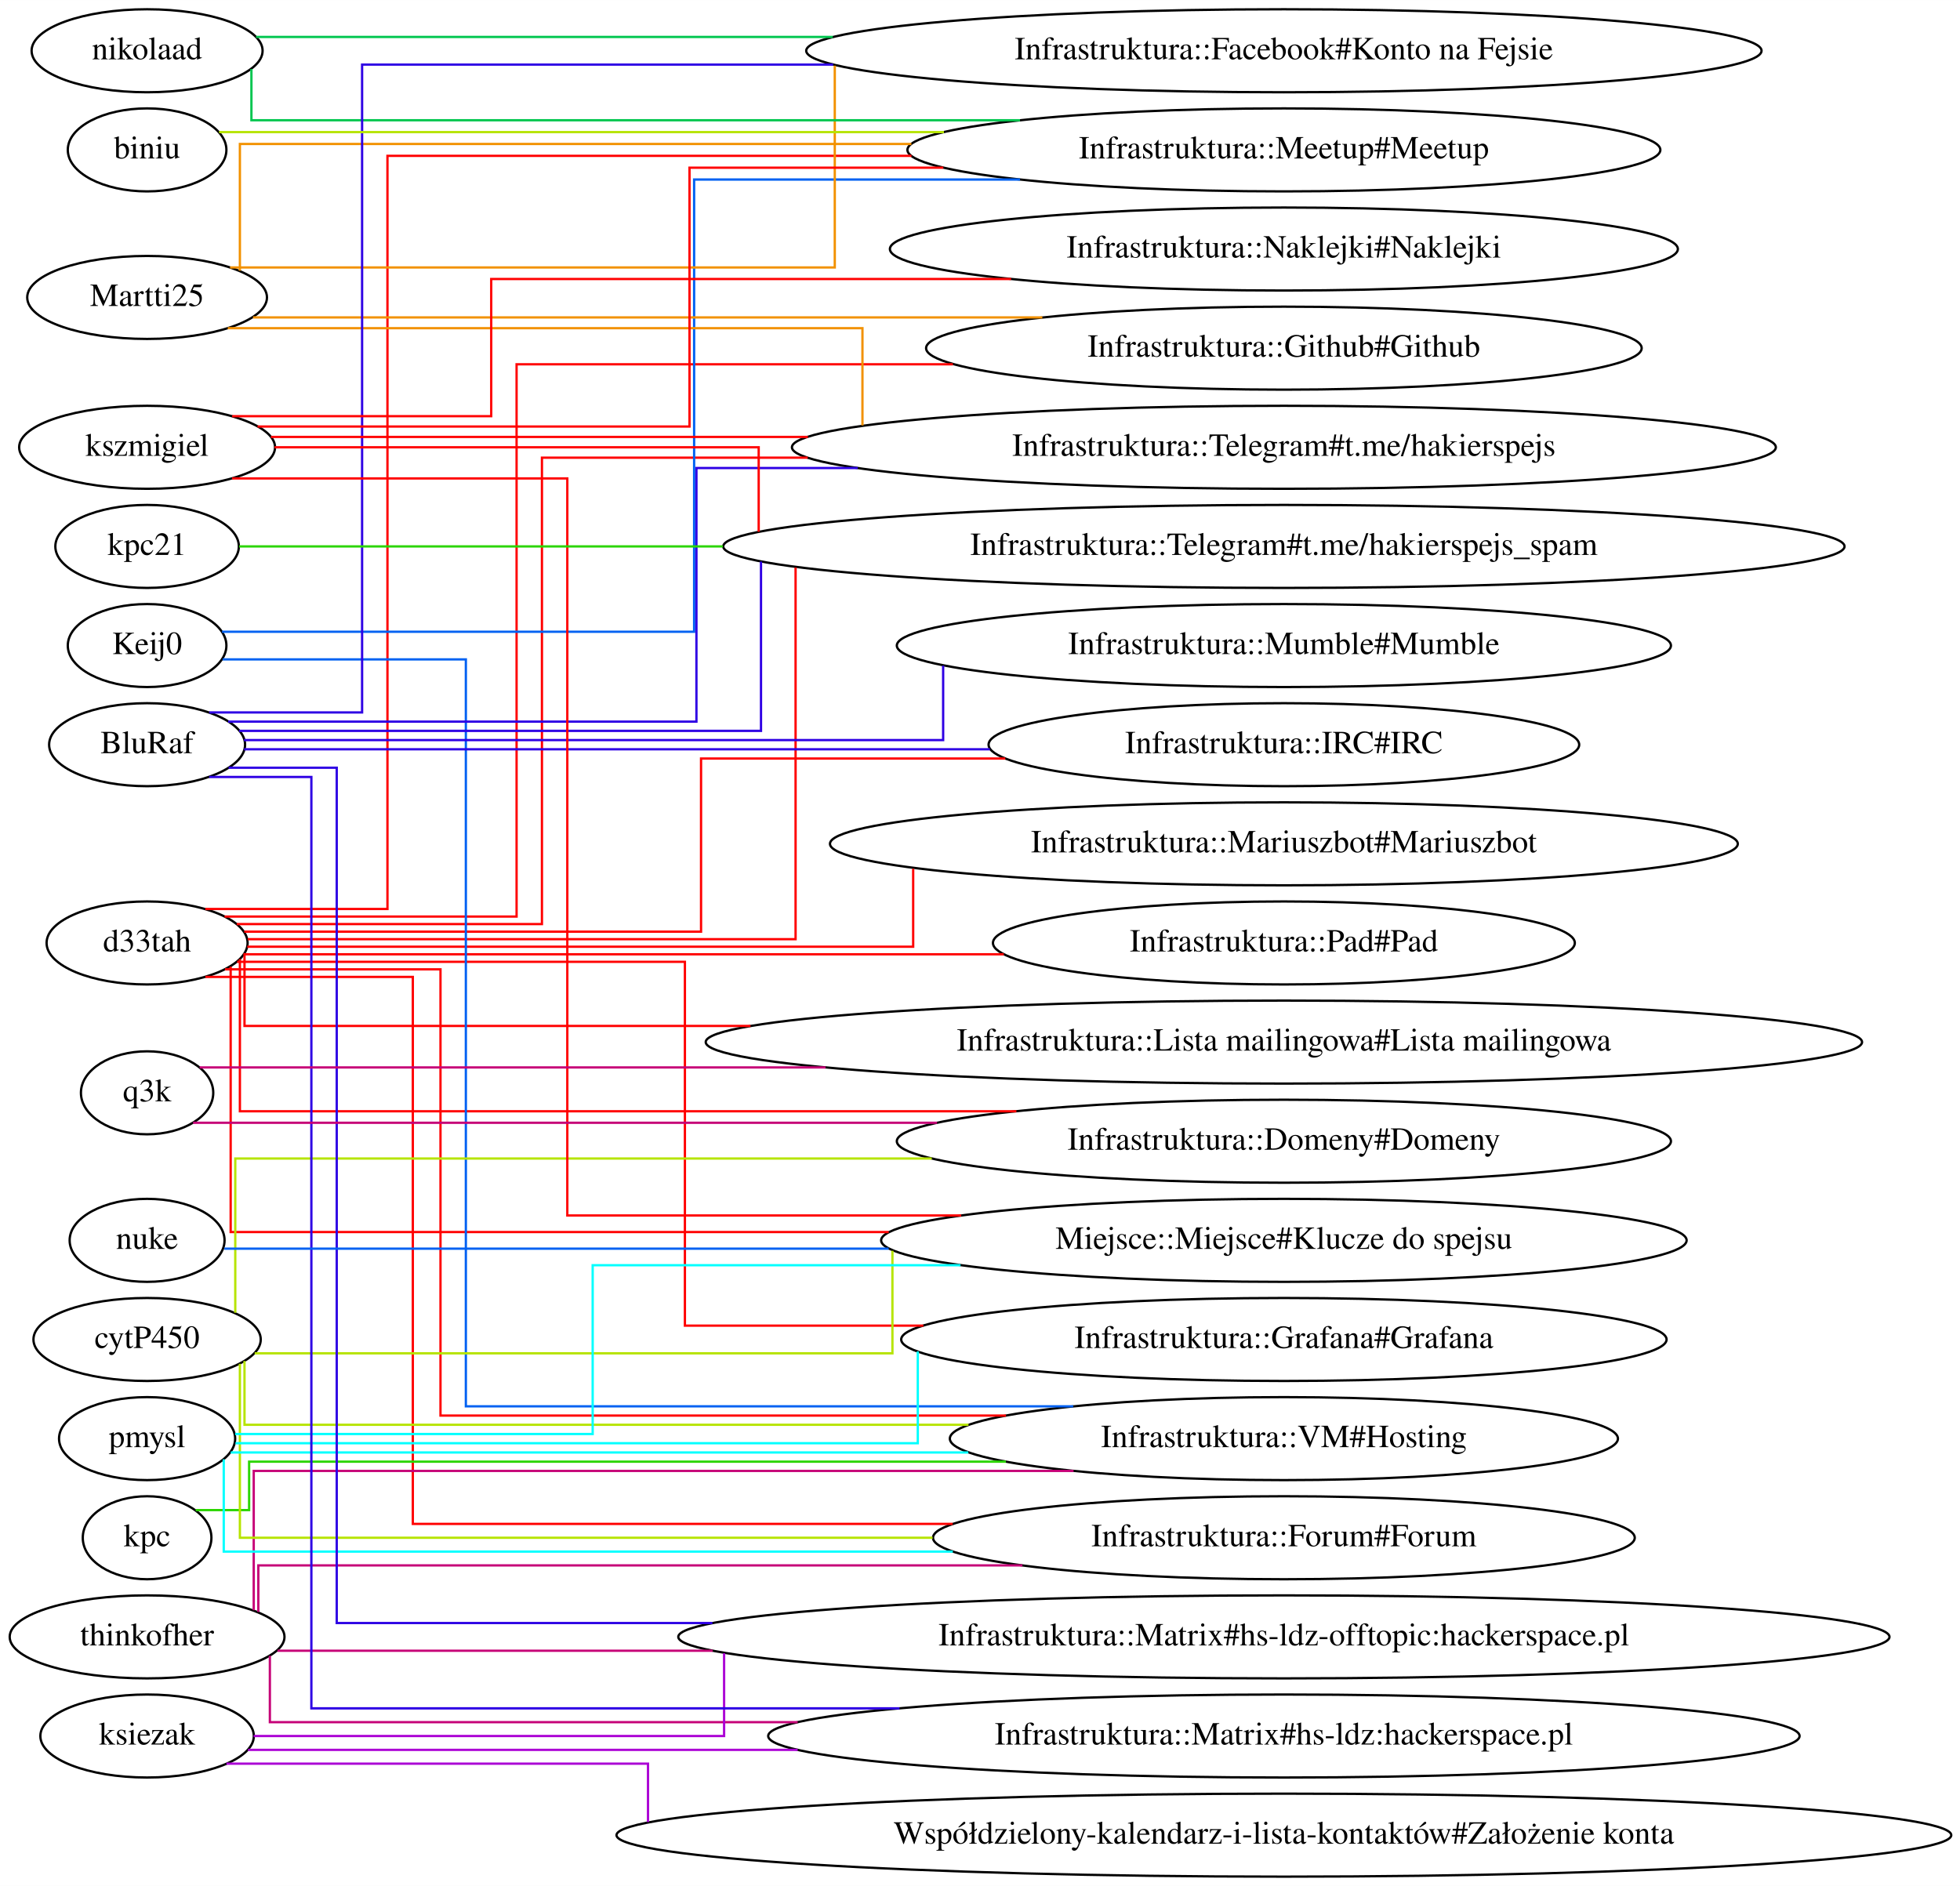
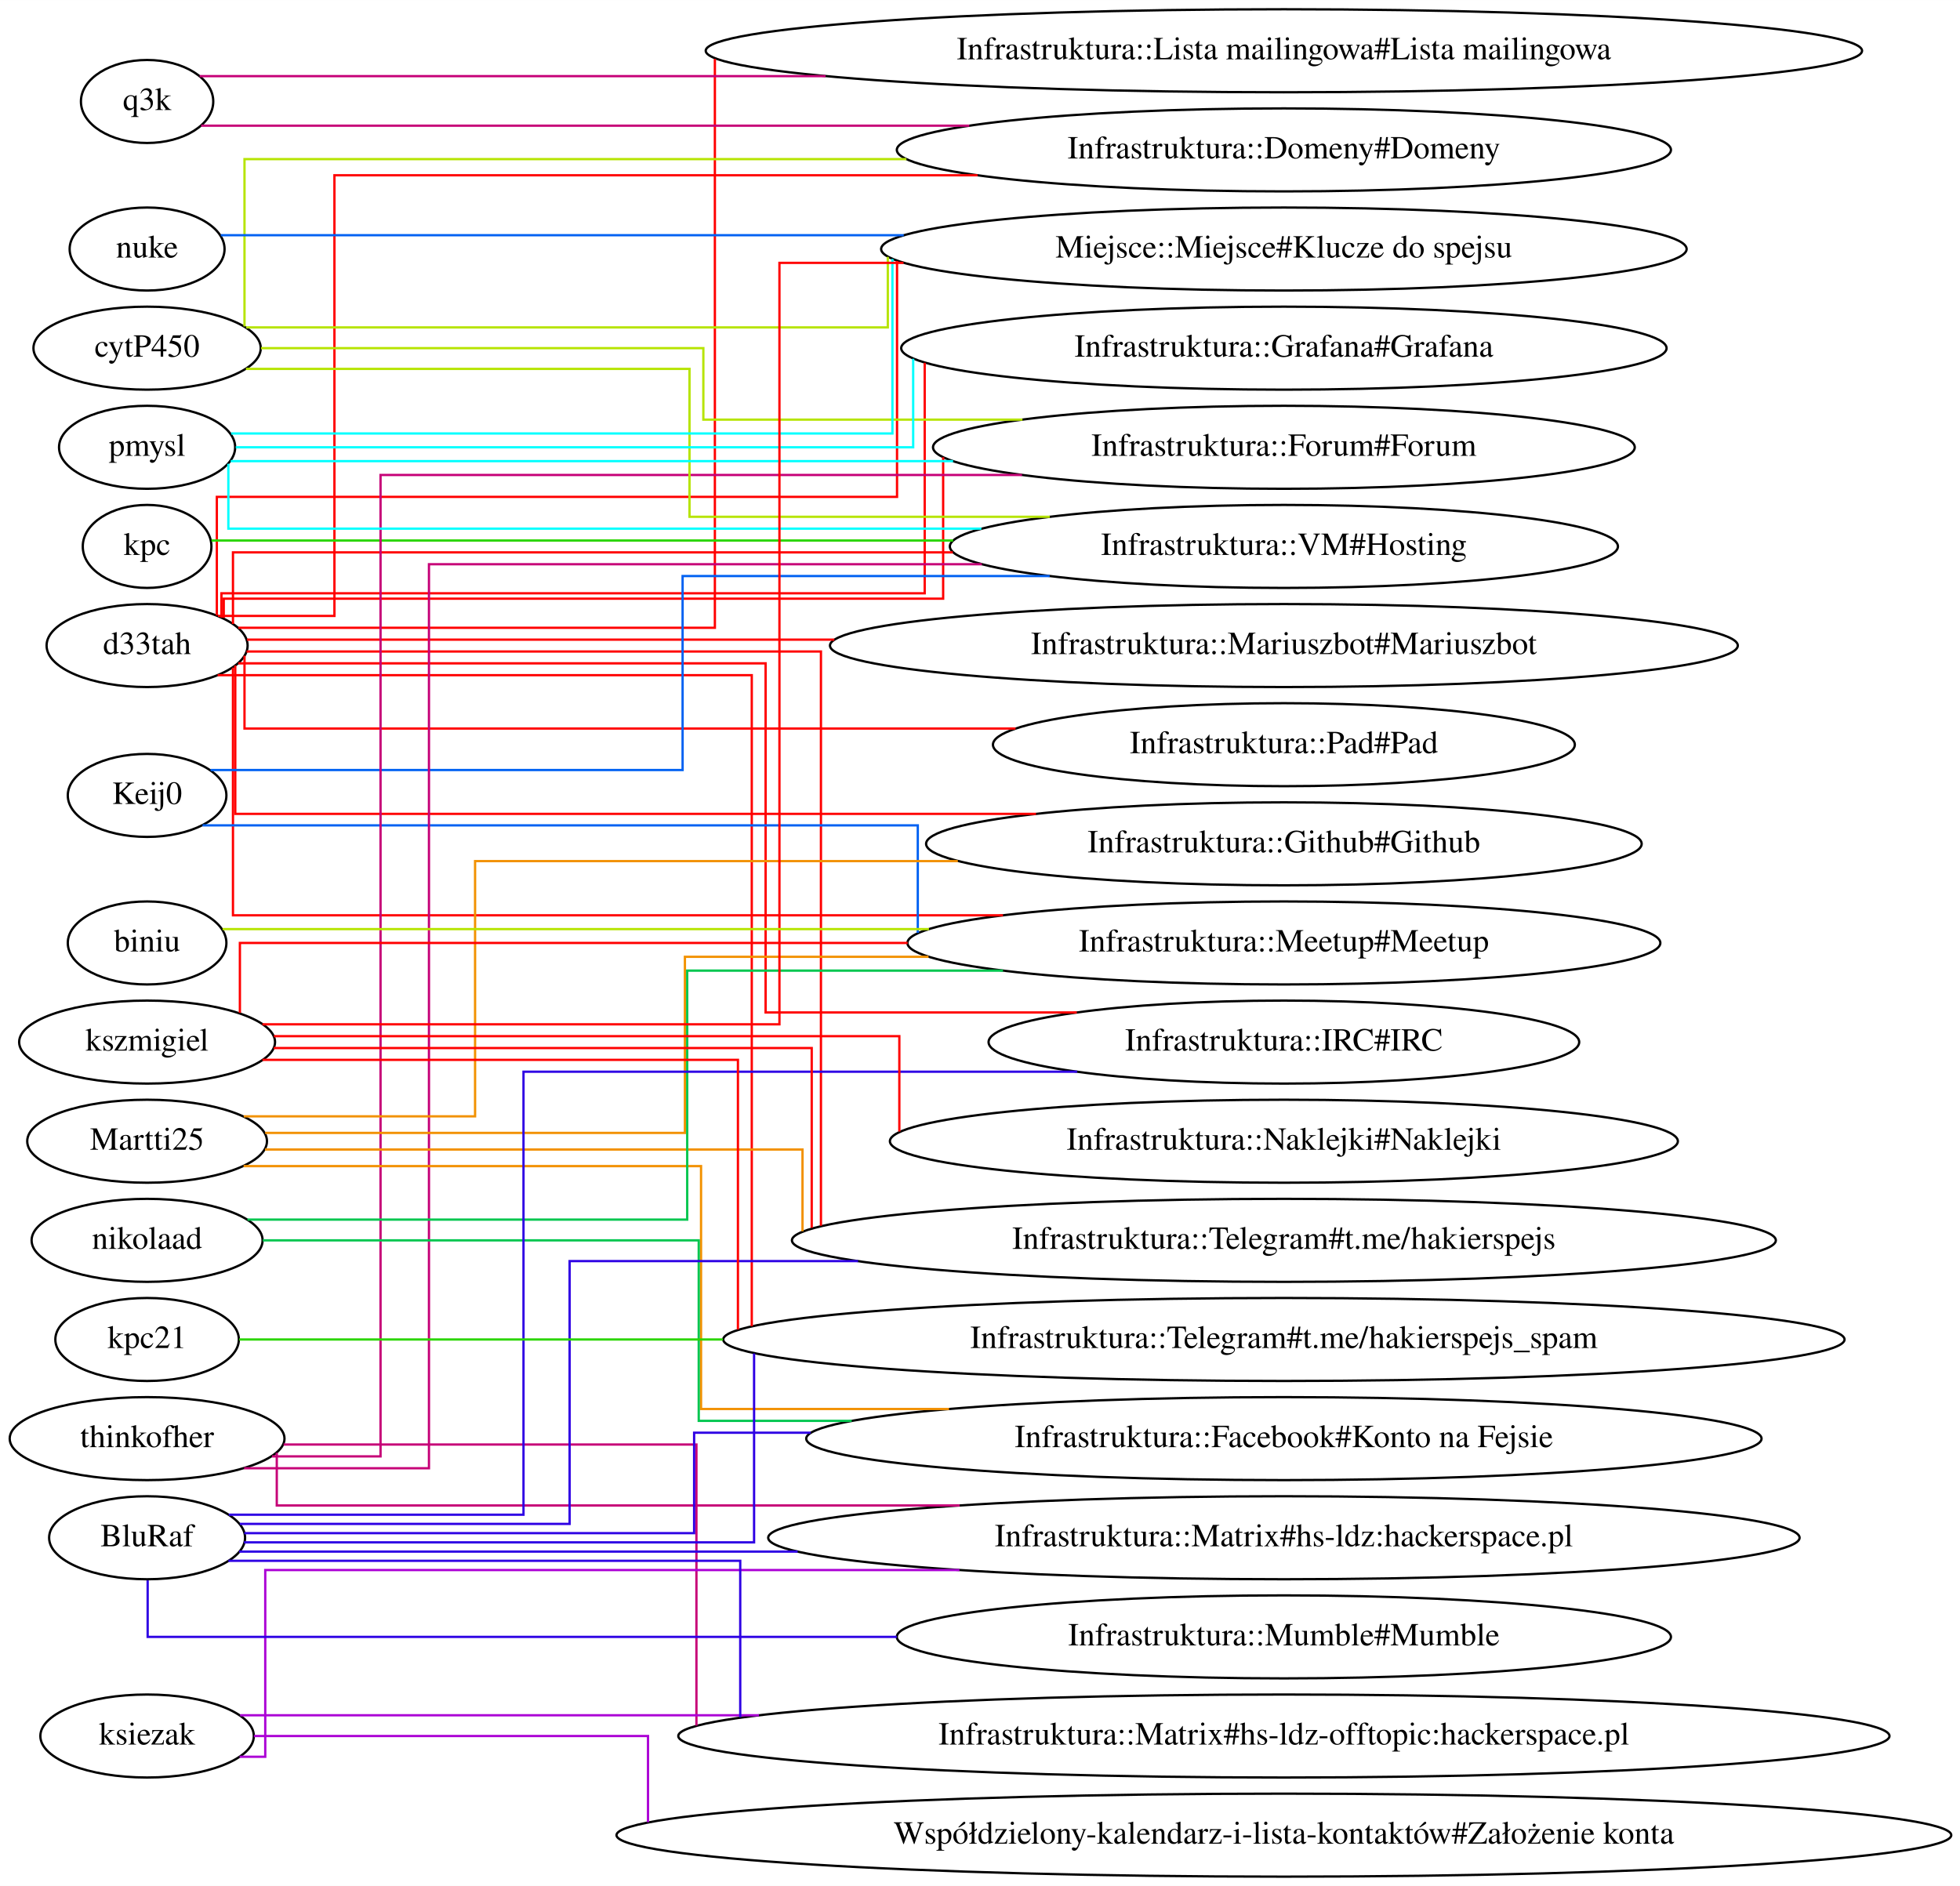
<svg xmlns="http://www.w3.org/2000/svg" width="850pt" height="818pt" viewBox="0.00 0.00 850.04 818.00">
  <g id="graph0" class="graph" transform="scale(1 1) rotate(0) translate(4 814)">
    <polygon fill="#ffffff" stroke="transparent" points="-4,4 -4,-814 846.038,-814 846.038,4 -4,4" />
    <g id="node1" class="node">
-       <ellipse fill="none" stroke="#000000" cx="59.795" cy="-405" rx="43.592" ry="18" />
-       <text text-anchor="middle" x="59.795" y="-401.3" font-family="Times,serif" font-size="14.00" fill="#000000">d33tah</text>
+       <ellipse fill="none" stroke="#000000" cx="59.795" cy="-534" rx="43.592" ry="18" />
+       <text text-anchor="middle" x="59.795" y="-530.3" font-family="Times,serif" font-size="14.00" fill="#000000">d33tah</text>
    </g>
    <g id="node2" class="node">
-       <ellipse fill="none" stroke="#000000" cx="552.814" cy="-663" rx="155.173" ry="18" />
-       <text text-anchor="middle" x="552.814" y="-659.3" font-family="Times,serif" font-size="14.00" fill="#000000">Infrastruktura::Github#Github</text>
+       <ellipse fill="none" stroke="#000000" cx="552.814" cy="-577" rx="144.874" ry="18" />
+       <text text-anchor="middle" x="552.814" y="-573.3" font-family="Times,serif" font-size="14.00" fill="#000000">Infrastruktura::VM#Hosting</text>
    </g>
    <g id="edge1" class="edge">
-       <path fill="none" stroke="#ff0000" d="M93.387,-416.454C140.375,-416.454 220.038,-416.454 220.038,-416.454 220.038,-416.454 220.038,-656 220.038,-656 220.038,-656 319.207,-656 409.272,-656" />
+       <path fill="none" stroke="#ff0000" d="M97.038,-543.377C97.038,-555.32 97.038,-574.429 97.038,-574.429 97.038,-574.429 275.632,-574.429 409.229,-574.429" />
    </g>
    <g id="node3" class="node">
-       <ellipse fill="none" stroke="#000000" cx="552.814" cy="-190" rx="144.874" ry="18" />
-       <text text-anchor="middle" x="552.814" y="-186.3" font-family="Times,serif" font-size="14.00" fill="#000000">Infrastruktura::VM#Hosting</text>
+       <ellipse fill="none" stroke="#000000" cx="552.814" cy="-663" rx="165.971" ry="18" />
+       <text text-anchor="middle" x="552.814" y="-659.3" font-family="Times,serif" font-size="14.00" fill="#000000">Infrastruktura::Grafana#Grafana</text>
    </g>
    <g id="edge2" class="edge">
-       <path fill="none" stroke="#ff0000" d="M93.559,-393.546C131.256,-393.546 187.038,-393.546 187.038,-393.546 187.038,-393.546 187.038,-200 187.038,-200 187.038,-200 325.709,-200 432.285,-200" />
+       <path fill="none" stroke="#ff0000" d="M92.038,-546.13C92.038,-551.519 92.038,-556.667 92.038,-556.667 92.038,-556.667 397.038,-556.667 397.038,-556.667 397.038,-556.667 397.038,-633.775 397.038,-656.667" />
    </g>
    <g id="node4" class="node">
-       <ellipse fill="none" stroke="#000000" cx="552.814" cy="-491" rx="128.077" ry="18" />
-       <text text-anchor="middle" x="552.814" y="-487.3" font-family="Times,serif" font-size="14.00" fill="#000000">Infrastruktura::IRC#IRC</text>
+       <ellipse fill="none" stroke="#000000" cx="552.814" cy="-448" rx="155.173" ry="18" />
+       <text text-anchor="middle" x="552.814" y="-444.3" font-family="Times,serif" font-size="14.00" fill="#000000">Infrastruktura::Github#Github</text>
    </g>
    <g id="edge3" class="edge">
-       <path fill="none" stroke="#ff0000" d="M101.917,-409.909C170.818,-409.909 300.038,-409.909 300.038,-409.909 300.038,-409.909 300.038,-485 300.038,-485 300.038,-485 366.989,-485 431.978,-485" />
+       <path fill="none" stroke="#ff0000" d="M98.038,-525.339C98.038,-506.002 98.038,-461 98.038,-461 98.038,-461 310.859,-461 445.326,-461" />
    </g>
    <g id="node5" class="node">
-       <ellipse fill="none" stroke="#000000" cx="552.814" cy="-276" rx="174.669" ry="18" />
-       <text text-anchor="middle" x="552.814" y="-272.3" font-family="Times,serif" font-size="14.00" fill="#000000">Miejsce::Miejsce#Klucze do spejsu</text>
+       <ellipse fill="none" stroke="#000000" cx="552.814" cy="-491" rx="126.178" ry="18" />
+       <text text-anchor="middle" x="552.814" y="-487.3" font-family="Times,serif" font-size="14.00" fill="#000000">Infrastruktura::Pad#Pad</text>
    </g>
    <g id="edge4" class="edge">
-       <path fill="none" stroke="#ff0000" d="M96.038,-394.738C96.038,-364.789 96.038,-279.6 96.038,-279.6 96.038,-279.6 251.816,-279.6 381.428,-279.6" />
+       <path fill="none" stroke="#ff0000" d="M102.038,-529.586C102.038,-519.973 102.038,-498 102.038,-498 102.038,-498 302.872,-498 436.435,-498" />
    </g>
    <g id="node6" class="node">
-       <ellipse fill="none" stroke="#000000" cx="552.814" cy="-147" rx="152.173" ry="18" />
-       <text text-anchor="middle" x="552.814" y="-143.3" font-family="Times,serif" font-size="14.00" fill="#000000">Infrastruktura::Forum#Forum</text>
+       <ellipse fill="none" stroke="#000000" cx="552.814" cy="-792" rx="250.756" ry="18" />
+       <text text-anchor="middle" x="552.814" y="-788.3" font-family="Times,serif" font-size="14.00" fill="#000000">Infrastruktura::Lista mailingowa#Lista mailingowa</text>
    </g>
    <g id="edge5" class="edge">
-       <path fill="none" stroke="#ff0000" d="M85.085,-390.273C119.009,-390.273 175.038,-390.273 175.038,-390.273 175.038,-390.273 175.038,-153 175.038,-153 175.038,-153 302.37,-153 409.185,-153" />
+       <path fill="none" stroke="#ff0000" d="M99.358,-541.714C168.965,-541.714 306.038,-541.714 306.038,-541.714 306.038,-541.714 306.038,-758.041 306.038,-788.462" />
    </g>
    <g id="node7" class="node">
-       <ellipse fill="none" stroke="#000000" cx="552.814" cy="-448" rx="196.865" ry="18" />
-       <text text-anchor="middle" x="552.814" y="-444.3" font-family="Times,serif" font-size="14.00" fill="#000000">Infrastruktura::Mariuszbot#Mariuszbot</text>
+       <ellipse fill="none" stroke="#000000" cx="552.814" cy="-405" rx="163.271" ry="18" />
+       <text text-anchor="middle" x="552.814" y="-401.3" font-family="Times,serif" font-size="14.00" fill="#000000">Infrastruktura::Meetup#Meetup</text>
    </g>
    <g id="edge6" class="edge">
-       <path fill="none" stroke="#ff0000" d="M103.23,-403.364C193.288,-403.364 392.038,-403.364 392.038,-403.364 392.038,-403.364 392.038,-423.985 392.038,-437.195" />
+       <path fill="none" stroke="#ff0000" d="M97.038,-524.425C97.038,-496.482 97.038,-417 97.038,-417 97.038,-417 295.962,-417 430.974,-417" />
    </g>
    <g id="node8" class="node">
-       <ellipse fill="none" stroke="#000000" cx="552.814" cy="-233" rx="165.971" ry="18" />
-       <text text-anchor="middle" x="552.814" y="-229.3" font-family="Times,serif" font-size="14.00" fill="#000000">Infrastruktura::Grafana#Grafana</text>
+       <ellipse fill="none" stroke="#000000" cx="552.814" cy="-534" rx="196.865" ry="18" />
+       <text text-anchor="middle" x="552.814" y="-530.3" font-family="Times,serif" font-size="14.00" fill="#000000">Infrastruktura::Mariuszbot#Mariuszbot</text>
    </g>
    <g id="edge7" class="edge">
-       <path fill="none" stroke="#ff0000" d="M98.834,-396.818C165.233,-396.818 293.038,-396.818 293.038,-396.818 293.038,-396.818 293.038,-239 293.038,-239 293.038,-239 341.438,-239 396.455,-239" />
+       <path fill="none" stroke="#ff0000" d="M103.115,-536.571C160.154,-536.571 264.195,-536.571 357.846,-536.571" />
    </g>
    <g id="node9" class="node">
-       <ellipse fill="none" stroke="#000000" cx="552.814" cy="-319" rx="167.87" ry="18" />
-       <text text-anchor="middle" x="552.814" y="-315.3" font-family="Times,serif" font-size="14.00" fill="#000000">Infrastruktura::Domeny#Domeny</text>
+       <ellipse fill="none" stroke="#000000" cx="552.814" cy="-276" rx="213.362" ry="18" />
+       <text text-anchor="middle" x="552.814" y="-272.3" font-family="Times,serif" font-size="14.00" fill="#000000">Infrastruktura::Telegram#t.me/hakierspejs</text>
    </g>
    <g id="edge8" class="edge">
-       <path fill="none" stroke="#ff0000" d="M100.038,-398C100.038,-379.729 100.038,-332 100.038,-332 100.038,-332 302.65,-332 436.801,-332" />
+       <path fill="none" stroke="#ff0000" d="M102.916,-531.429C184.209,-531.429 352.038,-531.429 352.038,-531.429 352.038,-531.429 352.038,-321.648 352.038,-282.314" />
    </g>
    <g id="node10" class="node">
-       <ellipse fill="none" stroke="#000000" cx="552.814" cy="-405" rx="126.178" ry="18" />
-       <text text-anchor="middle" x="552.814" y="-401.3" font-family="Times,serif" font-size="14.00" fill="#000000">Infrastruktura::Pad#Pad</text>
+       <ellipse fill="none" stroke="#000000" cx="552.814" cy="-749" rx="167.87" ry="18" />
+       <text text-anchor="middle" x="552.814" y="-745.3" font-family="Times,serif" font-size="14.00" fill="#000000">Infrastruktura::Domeny#Domeny</text>
    </g>
    <g id="edge9" class="edge">
-       <path fill="none" stroke="#ff0000" d="M101.829,-400.091C174.017,-400.091 324.117,-400.091 431.32,-400.091" />
+       <path fill="none" stroke="#ff0000" d="M90.509,-546.857C113.516,-546.857 141.038,-546.857 141.038,-546.857 141.038,-546.857 141.038,-738 141.038,-738 141.038,-738 299.634,-738 419.975,-738" />
    </g>
    <g id="node11" class="node">
-       <ellipse fill="none" stroke="#000000" cx="552.814" cy="-620" rx="213.362" ry="18" />
-       <text text-anchor="middle" x="552.814" y="-616.3" font-family="Times,serif" font-size="14.00" fill="#000000">Infrastruktura::Telegram#t.me/hakierspejs</text>
+       <ellipse fill="none" stroke="#000000" cx="552.814" cy="-620" rx="152.173" ry="18" />
+       <text text-anchor="middle" x="552.814" y="-616.3" font-family="Times,serif" font-size="14.00" fill="#000000">Infrastruktura::Forum#Forum</text>
    </g>
    <g id="edge10" class="edge">
-       <path fill="none" stroke="#ff0000" d="M98.653,-413.182C149.176,-413.182 231.038,-413.182 231.038,-413.182 231.038,-413.182 231.038,-615.5 231.038,-615.5 231.038,-615.5 283.634,-615.5 346.298,-615.5" />
+       <path fill="none" stroke="#ff0000" d="M93.038,-546.063C93.038,-550.441 93.038,-554.333 93.038,-554.333 93.038,-554.333 405.038,-554.333 405.038,-554.333 405.038,-554.333 405.038,-601.082 405.038,-615.691" />
    </g>
    <g id="node12" class="node">
-       <ellipse fill="none" stroke="#000000" cx="552.814" cy="-749" rx="163.271" ry="18" />
-       <text text-anchor="middle" x="552.814" y="-745.3" font-family="Times,serif" font-size="14.00" fill="#000000">Infrastruktura::Meetup#Meetup</text>
+       <ellipse fill="none" stroke="#000000" cx="552.814" cy="-362" rx="128.077" ry="18" />
+       <text text-anchor="middle" x="552.814" y="-358.3" font-family="Times,serif" font-size="14.00" fill="#000000">Infrastruktura::IRC#IRC</text>
    </g>
    <g id="edge11" class="edge">
-       <path fill="none" stroke="#ff0000" d="M85.029,-419.727C115.88,-419.727 164.038,-419.727 164.038,-419.727 164.038,-419.727 164.038,-746.429 164.038,-746.429 164.038,-746.429 284.5,-746.429 391.315,-746.429" />
+       <path fill="none" stroke="#ff0000" d="M99.375,-526.286C173.991,-526.286 328.038,-526.286 328.038,-526.286 328.038,-526.286 328.038,-374.857 328.038,-374.857 328.038,-374.857 400.399,-374.857 463.007,-374.857" />
    </g>
    <g id="node13" class="node">
-       <ellipse fill="none" stroke="#000000" cx="552.814" cy="-362" rx="250.756" ry="18" />
-       <text text-anchor="middle" x="552.814" y="-358.3" font-family="Times,serif" font-size="14.00" fill="#000000">Infrastruktura::Lista mailingowa#Lista mailingowa</text>
+       <ellipse fill="none" stroke="#000000" cx="552.814" cy="-233" rx="243.157" ry="18" />
+       <text text-anchor="middle" x="552.814" y="-229.3" font-family="Times,serif" font-size="14.00" fill="#000000">Infrastruktura::Telegram#t.me/hakierspejs_spam</text>
    </g>
    <g id="edge12" class="edge">
-       <path fill="none" stroke="#ff0000" d="M102.038,-400.586C102.038,-390.973 102.038,-369 102.038,-369 102.038,-369 210.805,-369 321.484,-369" />
+       <path fill="none" stroke="#ff0000" d="M90.391,-521.143C159.567,-521.143 322.038,-521.143 322.038,-521.143 322.038,-521.143 322.038,-279.367 322.038,-238.756" />
    </g>
    <g id="node14" class="node">
-       <ellipse fill="none" stroke="#000000" cx="552.814" cy="-577" rx="243.157" ry="18" />
-       <text text-anchor="middle" x="552.814" y="-573.3" font-family="Times,serif" font-size="14.00" fill="#000000">Infrastruktura::Telegram#t.me/hakierspejs_spam</text>
+       <ellipse fill="none" stroke="#000000" cx="552.814" cy="-706" rx="174.669" ry="18" />
+       <text text-anchor="middle" x="552.814" y="-702.3" font-family="Times,serif" font-size="14.00" fill="#000000">Miejsce::Miejsce#Klucze do spejsu</text>
    </g>
    <g id="edge13" class="edge">
-       <path fill="none" stroke="#ff0000" d="M103.43,-406.636C182.426,-406.636 341.038,-406.636 341.038,-406.636 341.038,-406.636 341.038,-532.454 341.038,-567.841" />
+       <path fill="none" stroke="#ff0000" d="M90.038,-547.053C90.038,-565.9 90.038,-598.5 90.038,-598.5 90.038,-598.5 385.038,-598.5 385.038,-598.5 385.038,-598.5 385.038,-679.341 385.038,-700.815" />
    </g>
    <g id="node15" class="node">
-       <ellipse fill="none" stroke="#000000" cx="59.795" cy="-147" rx="27.895" ry="18" />
-       <text text-anchor="middle" x="59.795" y="-143.3" font-family="Times,serif" font-size="14.00" fill="#000000">kpc</text>
+       <ellipse fill="none" stroke="#000000" cx="59.795" cy="-577" rx="27.895" ry="18" />
+       <text text-anchor="middle" x="59.795" y="-573.3" font-family="Times,serif" font-size="14.00" fill="#000000">kpc</text>
    </g>
    <g id="edge14" class="edge">
-       <path fill="none" stroke="#2bd500" d="M80.88,-159C92.275,-159 104.038,-159 104.038,-159 104.038,-159 104.038,-180 104.038,-180 104.038,-180 299.328,-180 432.255,-180" />
+       <path fill="none" stroke="#2bd500" d="M87.714,-579.571C148.519,-579.571 296.511,-579.571 409.361,-579.571" />
    </g>
    <g id="node16" class="node">
-       <ellipse fill="none" stroke="#000000" cx="59.795" cy="-534" rx="34.394" ry="18" />
-       <text text-anchor="middle" x="59.795" y="-530.3" font-family="Times,serif" font-size="14.00" fill="#000000">Keij0</text>
+       <ellipse fill="none" stroke="#000000" cx="59.795" cy="-469" rx="34.394" ry="18" />
+       <text text-anchor="middle" x="59.795" y="-465.3" font-family="Times,serif" font-size="14.00" fill="#000000">Keij0</text>
+     </g>
+     <g id="edge15" class="edge">
+       <path fill="none" stroke="#0061f2" d="M87.348,-480C148.867,-480 292.038,-480 292.038,-480 292.038,-480 292.038,-564.143 292.038,-564.143 292.038,-564.143 378.023,-564.143 451.244,-564.143" />
    </g>
    <g id="edge16" class="edge">
-       <path fill="none" stroke="#0061f2" d="M92.556,-528C133.437,-528 198.038,-528 198.038,-528 198.038,-528 198.038,-204 198.038,-204 198.038,-204 356.333,-204 461.45,-204" />
-     </g>
-     <g id="edge15" class="edge">
-       <path fill="none" stroke="#0061f2" d="M92.285,-540C157.26,-540 297.038,-540 297.038,-540 297.038,-540 297.038,-736.143 297.038,-736.143 297.038,-736.143 370.29,-736.143 438.392,-736.143" />
+       <path fill="none" stroke="#0061f2" d="M83.833,-456C160.472,-456 394.038,-456 394.038,-456 394.038,-456 394.038,-421.682 394.038,-409.348" />
    </g>
    <g id="node17" class="node">
-       <ellipse fill="none" stroke="#000000" cx="59.795" cy="-104" rx="59.59" ry="18" />
-       <text text-anchor="middle" x="59.795" y="-100.3" font-family="Times,serif" font-size="14.00" fill="#000000">thinkofher</text>
+       <ellipse fill="none" stroke="#000000" cx="59.795" cy="-190" rx="59.59" ry="18" />
+       <text text-anchor="middle" x="59.795" y="-186.3" font-family="Times,serif" font-size="14.00" fill="#000000">thinkofher</text>
+     </g>
+     <g id="edge17" class="edge">
+       <path fill="none" stroke="#c60077" d="M101.864,-177.143C137.225,-177.143 182.038,-177.143 182.038,-177.143 182.038,-177.143 182.038,-569.286 182.038,-569.286 182.038,-569.286 315.127,-569.286 421.831,-569.286" />
+     </g>
+     <g id="edge18" class="edge">
+       <path fill="none" stroke="#c60077" d="M113.973,-182.286C138.044,-182.286 161.038,-182.286 161.038,-182.286 161.038,-182.286 161.038,-608 161.038,-608 161.038,-608 323.543,-608 439.233,-608" />
+     </g>
+     <g id="node18" class="node">
+       <ellipse fill="none" stroke="#000000" cx="552.814" cy="-147" rx="223.66" ry="18" />
+       <text text-anchor="middle" x="552.814" y="-143.3" font-family="Times,serif" font-size="14.00" fill="#000000">Infrastruktura::Matrix#hs-ldz:hackerspace.pl</text>
+     </g>
+     <g id="edge19" class="edge">
+       <path fill="none" stroke="#c60077" d="M116.038,-183.85C116.038,-175.337 116.038,-161 116.038,-161 116.038,-161 284.527,-161 412.211,-161" />
+     </g>
+     <g id="node19" class="node">
+       <ellipse fill="none" stroke="#000000" cx="552.814" cy="-61" rx="262.653" ry="18" />
+       <text text-anchor="middle" x="552.814" y="-57.3" font-family="Times,serif" font-size="14.00" fill="#000000">Infrastruktura::Matrix#hs-ldz-offtopic:hackerspace.pl</text>
    </g>
    <g id="edge20" class="edge">
-       <path fill="none" stroke="#c60077" d="M106.038,-115.568C106.038,-135.921 106.038,-176 106.038,-176 106.038,-176 330.923,-176 461.594,-176" />
-     </g>
-     <g id="edge19" class="edge">
-       <path fill="none" stroke="#c60077" d="M108.038,-114.842C108.038,-123.782 108.038,-135 108.038,-135 108.038,-135 307.651,-135 439.427,-135" />
-     </g>
-     <g id="node18" class="node">
-       <ellipse fill="none" stroke="#000000" cx="552.814" cy="-61" rx="223.66" ry="18" />
-       <text text-anchor="middle" x="552.814" y="-57.3" font-family="Times,serif" font-size="14.00" fill="#000000">Infrastruktura::Matrix#hs-ldz:hackerspace.pl</text>
-     </g>
-     <g id="edge17" class="edge">
-       <path fill="none" stroke="#c60077" d="M113.038,-95.788C113.038,-84.888 113.038,-67 113.038,-67 113.038,-67 229.077,-67 341.942,-67" />
-     </g>
-     <g id="node19" class="node">
-       <ellipse fill="none" stroke="#000000" cx="552.814" cy="-104" rx="262.653" ry="18" />
-       <text text-anchor="middle" x="552.814" y="-100.3" font-family="Times,serif" font-size="14.00" fill="#000000">Infrastruktura::Matrix#hs-ldz-offtopic:hackerspace.pl</text>
-     </g>
-     <g id="edge18" class="edge">
-       <path fill="none" stroke="#c60077" d="M116.35,-98C163.522,-98 234.24,-98 305.091,-98" />
+       <path fill="none" stroke="#c60077" d="M118.992,-187.429C189.551,-187.429 298.038,-187.429 298.038,-187.429 298.038,-187.429 298.038,-88.022 298.038,-65.5" />
    </g>
    <g id="node20" class="node">
-       <ellipse fill="none" stroke="#000000" cx="59.795" cy="-233" rx="49.291" ry="18" />
-       <text text-anchor="middle" x="59.795" y="-229.3" font-family="Times,serif" font-size="14.00" fill="#000000">cytP450</text>
+       <ellipse fill="none" stroke="#000000" cx="59.795" cy="-663" rx="49.291" ry="18" />
+       <text text-anchor="middle" x="59.795" y="-659.3" font-family="Times,serif" font-size="14.00" fill="#000000">cytP450</text>
+     </g>
+     <g id="edge21" class="edge">
+       <path fill="none" stroke="#b6e400" d="M102.668,-654C170.521,-654 295.038,-654 295.038,-654 295.038,-654 295.038,-589.857 295.038,-589.857 295.038,-589.857 379.169,-589.857 451.304,-589.857" />
    </g>
    <g id="edge24" class="edge">
-       <path fill="none" stroke="#b6e400" d="M102.038,-223.663C102.038,-212.702 102.038,-196 102.038,-196 102.038,-196 283.389,-196 416.037,-196" />
-     </g>
-     <g id="edge21" class="edge">
-       <path fill="none" stroke="#b6e400" d="M106.452,-227C195.968,-227 383.038,-227 383.038,-227 383.038,-227 383.038,-259.348 383.038,-271.478" />
+       <path fill="none" stroke="#b6e400" d="M102.038,-672.406C102.038,-693.945 102.038,-745 102.038,-745 102.038,-745 260.171,-745 389.117,-745" />
    </g>
    <g id="edge22" class="edge">
-       <path fill="none" stroke="#b6e400" d="M100.038,-222.455C100.038,-199.49 100.038,-147 100.038,-147 100.038,-147 268.98,-147 400.471,-147" />
+       <path fill="none" stroke="#b6e400" d="M109.196,-663C179.775,-663 301.038,-663 301.038,-663 301.038,-663 301.038,-632 301.038,-632 301.038,-632 372.619,-632 439.447,-632" />
    </g>
    <g id="edge23" class="edge">
-       <path fill="none" stroke="#b6e400" d="M98.038,-244.583C98.038,-266.419 98.038,-311.5 98.038,-311.5 98.038,-311.5 267.998,-311.5 400.115,-311.5" />
+       <path fill="none" stroke="#b6e400" d="M102.786,-672C190.322,-672 381.038,-672 381.038,-672 381.038,-672 381.038,-694.016 381.038,-702.616" />
    </g>
    <g id="node21" class="node">
-       <ellipse fill="none" stroke="#000000" cx="59.795" cy="-190" rx="38.194" ry="18" />
-       <text text-anchor="middle" x="59.795" y="-186.3" font-family="Times,serif" font-size="14.00" fill="#000000">pmysl</text>
+       <ellipse fill="none" stroke="#000000" cx="59.795" cy="-620" rx="38.194" ry="18" />
+       <text text-anchor="middle" x="59.795" y="-616.3" font-family="Times,serif" font-size="14.00" fill="#000000">pmysl</text>
+     </g>
+     <g id="edge25" class="edge">
+       <path fill="none" stroke="#00ffff" d="M95.038,-612.859C95.038,-602.549 95.038,-584.714 95.038,-584.714 95.038,-584.714 286.362,-584.714 421.634,-584.714" />
+     </g>
+     <g id="edge27" class="edge">
+       <path fill="none" stroke="#00ffff" d="M98.232,-620C185.689,-620 392.038,-620 392.038,-620 392.038,-620 392.038,-647.305 392.038,-658.398" />
+     </g>
+     <g id="edge26" class="edge">
+       <path fill="none" stroke="#00ffff" d="M96.048,-614C161.204,-614 301.372,-614 409.361,-614" />
    </g>
    <g id="edge28" class="edge">
-       <path fill="none" stroke="#00ffff" d="M96.048,-184C162.538,-184 307.144,-184 415.954,-184" />
-     </g>
-     <g id="edge25" class="edge">
-       <path fill="none" stroke="#00ffff" d="M97.973,-192C154.29,-192 253.038,-192 253.038,-192 253.038,-192 253.038,-265.2 253.038,-265.2 253.038,-265.2 334.561,-265.2 412.581,-265.2" />
-     </g>
-     <g id="edge26" class="edge">
-       <path fill="none" stroke="#00ffff" d="M93.038,-181.013C93.038,-166.867 93.038,-141 93.038,-141 93.038,-141 274.326,-141 409.229,-141" />
-     </g>
-     <g id="edge27" class="edge">
-       <path fill="none" stroke="#00ffff" d="M98.137,-188C185.932,-188 394.038,-188 394.038,-188 394.038,-188 394.038,-216.018 394.038,-227.838" />
+       <path fill="none" stroke="#00ffff" d="M96.246,-626C180.783,-626 383.038,-626 383.038,-626 383.038,-626 383.038,-685.082 383.038,-701.699" />
    </g>
    <g id="node22" class="node">
      <ellipse fill="none" stroke="#000000" cx="59.795" cy="-61" rx="46.292" ry="18" />
      <text text-anchor="middle" x="59.795" y="-57.3" font-family="Times,serif" font-size="14.00" fill="#000000">ksiezak</text>
    </g>
-     <g id="edge29" class="edge">
-       <path fill="none" stroke="#ab00d5" d="M103.547,-55C157.455,-55 252.872,-55 341.946,-55" />
-     </g>
    <g id="edge30" class="edge">
-       <path fill="none" stroke="#ab00d5" d="M105.985,-61C178.291,-61 310.038,-61 310.038,-61 310.038,-61 310.038,-84.686 310.038,-96.899" />
+       <path fill="none" stroke="#ab00d5" d="M99.919,-52C106.402,-52 111.038,-52 111.038,-52 111.038,-52 111.038,-133 111.038,-133 111.038,-133 282.799,-133 412.122,-133" />
+     </g>
+     <g id="edge31" class="edge">
+       <path fill="none" stroke="#ab00d5" d="M100.141,-70C150.103,-70 239.167,-70 325.154,-70" />
    </g>
    <g id="node23" class="node">
      <ellipse fill="none" stroke="#000000" cx="552.814" cy="-18" rx="289.449" ry="18" />
      <text text-anchor="middle" x="552.814" y="-14.3" font-family="Times,serif" font-size="14.00" fill="#000000">Współdzielony-kalendarz-i-lista-kontaktów#Założenie konta</text>
    </g>
-     <g id="edge31" class="edge">
-       <path fill="none" stroke="#ab00d5" d="M94.218,-49C155.474,-49 277.038,-49 277.038,-49 277.038,-49 277.038,-32.635 277.038,-23.686" />
+     <g id="edge29" class="edge">
+       <path fill="none" stroke="#ab00d5" d="M106.132,-61C169.934,-61 277.038,-61 277.038,-61 277.038,-61 277.038,-35.277 277.038,-23.622" />
    </g>
    <g id="node24" class="node">
-       <ellipse fill="none" stroke="#000000" cx="59.795" cy="-685" rx="51.991" ry="18" />
-       <text text-anchor="middle" x="59.795" y="-681.3" font-family="Times,serif" font-size="14.00" fill="#000000">Martti25</text>
+       <ellipse fill="none" stroke="#000000" cx="59.795" cy="-319" rx="51.991" ry="18" />
+       <text text-anchor="middle" x="59.795" y="-315.3" font-family="Times,serif" font-size="14.00" fill="#000000">Martti25</text>
+     </g>
+     <g id="edge35" class="edge">
+       <path fill="none" stroke="#f29100" d="M101.703,-329.8C143.661,-329.8 202.038,-329.8 202.038,-329.8 202.038,-329.8 202.038,-440.5 202.038,-440.5 202.038,-440.5 313.991,-440.5 411.404,-440.5" />
+     </g>
+     <g id="edge32" class="edge">
+       <path fill="none" stroke="#f29100" d="M110.981,-322.6C179.64,-322.6 293.038,-322.6 293.038,-322.6 293.038,-322.6 293.038,-399 293.038,-399 293.038,-399 342.761,-399 398.699,-399" />
    </g>
    <g id="edge34" class="edge">
-       <path fill="none" stroke="#f29100" d="M105.734,-676.333C183.305,-676.333 342.135,-676.333 448.063,-676.333" />
+       <path fill="none" stroke="#f29100" d="M110.94,-315.4C192.775,-315.4 344.038,-315.4 344.038,-315.4 344.038,-315.4 344.038,-289.888 344.038,-279.922" />
+     </g>
+     <g id="node25" class="node">
+       <ellipse fill="none" stroke="#000000" cx="552.814" cy="-190" rx="207.163" ry="18" />
+       <text text-anchor="middle" x="552.814" y="-186.3" font-family="Times,serif" font-size="14.00" fill="#000000">Infrastruktura::Facebook#Konto na Fejsie</text>
    </g>
    <g id="edge33" class="edge">
-       <path fill="none" stroke="#f29100" d="M94.781,-671.667C175.917,-671.667 370.038,-671.667 370.038,-671.667 370.038,-671.667 370.038,-644.392 370.038,-629.476" />
-     </g>
-     <g id="edge35" class="edge">
-       <path fill="none" stroke="#f29100" d="M100.038,-696.596C100.038,-715.669 100.038,-751.571 100.038,-751.571 100.038,-751.571 261.238,-751.571 391.269,-751.571" />
-     </g>
-     <g id="node25" class="node">
-       <ellipse fill="none" stroke="#000000" cx="552.814" cy="-792" rx="207.163" ry="18" />
-       <text text-anchor="middle" x="552.814" y="-788.3" font-family="Times,serif" font-size="14.00" fill="#000000">Infrastruktura::Facebook#Konto na Fejsie</text>
-     </g>
-     <g id="edge32" class="edge">
-       <path fill="none" stroke="#f29100" d="M95.77,-698C175.094,-698 358.038,-698 358.038,-698 358.038,-698 358.038,-764.302 358.038,-785.539" />
+       <path fill="none" stroke="#f29100" d="M101.642,-308.2C170.473,-308.2 300.038,-308.2 300.038,-308.2 300.038,-308.2 300.038,-202.857 300.038,-202.857 300.038,-202.857 351.27,-202.857 407.604,-202.857" />
    </g>
    <g id="node26" class="node">
-       <ellipse fill="none" stroke="#000000" cx="59.795" cy="-792" rx="50.091" ry="18" />
-       <text text-anchor="middle" x="59.795" y="-788.3" font-family="Times,serif" font-size="14.00" fill="#000000">nikolaad</text>
+       <ellipse fill="none" stroke="#000000" cx="59.795" cy="-276" rx="50.091" ry="18" />
+       <text text-anchor="middle" x="59.795" y="-272.3" font-family="Times,serif" font-size="14.00" fill="#000000">nikolaad</text>
+     </g>
+     <g id="edge36" class="edge">
+       <path fill="none" stroke="#00c64f" d="M103.305,-285C171.047,-285 294.038,-285 294.038,-285 294.038,-285 294.038,-393 294.038,-393 294.038,-393 363.885,-393 431.003,-393" />
    </g>
    <g id="edge37" class="edge">
-       <path fill="none" stroke="#00c64f" d="M105.038,-784.08C105.038,-775.149 105.038,-761.857 105.038,-761.857 105.038,-761.857 305.705,-761.857 438.372,-761.857" />
-     </g>
-     <g id="edge36" class="edge">
-       <path fill="none" stroke="#00c64f" d="M107.067,-798C164.73,-798 265.834,-798 357.189,-798" />
+       <path fill="none" stroke="#00c64f" d="M109.948,-276C180.102,-276 299.038,-276 299.038,-276 299.038,-276 299.038,-197.714 299.038,-197.714 299.038,-197.714 327.511,-197.714 365.383,-197.714" />
    </g>
    <g id="node27" class="node">
-       <ellipse fill="none" stroke="#000000" cx="59.795" cy="-491" rx="42.494" ry="18" />
-       <text text-anchor="middle" x="59.795" y="-487.3" font-family="Times,serif" font-size="14.00" fill="#000000">BluRaf</text>
+       <ellipse fill="none" stroke="#000000" cx="59.795" cy="-147" rx="42.494" ry="18" />
+       <text text-anchor="middle" x="59.795" y="-143.3" font-family="Times,serif" font-size="14.00" fill="#000000">BluRaf</text>
+     </g>
+     <g id="edge41" class="edge">
+       <path fill="none" stroke="#2e00e4" d="M100.008,-153C153.949,-153 243.038,-153 243.038,-153 243.038,-153 243.038,-267 243.038,-267 243.038,-267 301.803,-267 368.143,-267" />
+     </g>
+     <g id="edge42" class="edge">
+       <path fill="none" stroke="#2e00e4" d="M95.216,-157C143.227,-157 223.038,-157 223.038,-157 223.038,-157 223.038,-349.143 223.038,-349.143 223.038,-349.143 365.484,-349.143 463.137,-349.143" />
+     </g>
+     <g id="edge43" class="edge">
+       <path fill="none" stroke="#2e00e4" d="M101.797,-145C176.118,-145 323.038,-145 323.038,-145 323.038,-145 323.038,-207.07 323.038,-226.951" />
    </g>
    <g id="edge40" class="edge">
-       <path fill="none" stroke="#2e00e4" d="M101.829,-489C172.678,-489 318.576,-489 425.311,-489" />
-     </g>
-     <g id="edge43" class="edge">
-       <path fill="none" stroke="#2e00e4" d="M94.948,-501C161.22,-501 298.038,-501 298.038,-501 298.038,-501 298.038,-611 298.038,-611 298.038,-611 328.315,-611 367.994,-611" />
+       <path fill="none" stroke="#2e00e4" d="M99.723,-141C152.849,-141 250.711,-141 341.926,-141" />
    </g>
    <g id="edge44" class="edge">
-       <path fill="none" stroke="#2e00e4" d="M99.654,-497C173.927,-497 326.038,-497 326.038,-497 326.038,-497 326.038,-551.347 326.038,-570.453" />
-     </g>
-     <g id="edge42" class="edge">
-       <path fill="none" stroke="#2e00e4" d="M86.729,-477C106.904,-477 131.038,-477 131.038,-477 131.038,-477 131.038,-73 131.038,-73 131.038,-73 268.223,-73 386.117,-73" />
-     </g>
-     <g id="edge41" class="edge">
-       <path fill="none" stroke="#2e00e4" d="M95.151,-481C117.441,-481 142.038,-481 142.038,-481 142.038,-481 142.038,-110 142.038,-110 142.038,-110 218.225,-110 304.978,-110" />
+       <path fill="none" stroke="#2e00e4" d="M95.024,-137C165.476,-137 317.038,-137 317.038,-137 317.038,-137 317.038,-88.739 317.038,-69.133" />
+     </g>
+     <g id="edge39" class="edge">
+       <path fill="none" stroke="#2e00e4" d="M101.936,-149C170.11,-149 297.038,-149 297.038,-149 297.038,-149 297.038,-192.571 297.038,-192.571 297.038,-192.571 317.836,-192.571 347.571,-192.571" />
+     </g>
+     <g id="node28" class="node">
+       <ellipse fill="none" stroke="#000000" cx="552.814" cy="-104" rx="167.87" ry="18" />
+       <text text-anchor="middle" x="552.814" y="-100.3" font-family="Times,serif" font-size="14.00" fill="#000000">Infrastruktura::Mumble#Mumble</text>
    </g>
    <g id="edge38" class="edge">
-       <path fill="none" stroke="#2e00e4" d="M86.764,-505C114.303,-505 153.038,-505 153.038,-505 153.038,-505 153.038,-786 153.038,-786 153.038,-786 255.931,-786 357.318,-786" />
-     </g>
-     <g id="node28" class="node">
-       <ellipse fill="none" stroke="#000000" cx="552.814" cy="-534" rx="167.87" ry="18" />
-       <text text-anchor="middle" x="552.814" y="-530.3" font-family="Times,serif" font-size="14.00" fill="#000000">Infrastruktura::Mumble#Mumble</text>
-     </g>
-     <g id="edge39" class="edge">
-       <path fill="none" stroke="#2e00e4" d="M101.783,-493C193.791,-493 405.038,-493 405.038,-493 405.038,-493 405.038,-513.27 405.038,-525.305" />
+       <path fill="none" stroke="#2e00e4" d="M60.038,-128.515C60.038,-116.86 60.038,-104 60.038,-104 60.038,-104 242.146,-104 384.951,-104" />
    </g>
    <g id="node29" class="node">
-       <ellipse fill="none" stroke="#000000" cx="59.795" cy="-620" rx="55.491" ry="18" />
-       <text text-anchor="middle" x="59.795" y="-616.3" font-family="Times,serif" font-size="14.00" fill="#000000">kszmigiel</text>
+       <ellipse fill="none" stroke="#000000" cx="59.795" cy="-362" rx="55.491" ry="18" />
+       <text text-anchor="middle" x="59.795" y="-358.3" font-family="Times,serif" font-size="14.00" fill="#000000">kszmigiel</text>
+     </g>
+     <g id="edge46" class="edge">
+       <path fill="none" stroke="#ff0000" d="M100.038,-374.669C100.038,-387.353 100.038,-405 100.038,-405 100.038,-405 259.922,-405 389.671,-405" />
+     </g>
+     <g id="edge47" class="edge">
+       <path fill="none" stroke="#ff0000" d="M114.689,-359.429C198.321,-359.429 348.038,-359.429 348.038,-359.429 348.038,-359.429 348.038,-300.035 348.038,-281.474" />
+     </g>
+     <g id="edge48" class="edge">
+       <path fill="none" stroke="#ff0000" d="M109.809,-354.286C184.381,-354.286 316.038,-354.286 316.038,-354.286 316.038,-354.286 316.038,-258.922 316.038,-237.317" />
+     </g>
+     <g id="edge49" class="edge">
+       <path fill="none" stroke="#ff0000" d="M109.776,-369.714C188.877,-369.714 334.038,-369.714 334.038,-369.714 334.038,-369.714 334.038,-700 334.038,-700 334.038,-700 356.897,-700 387.837,-700" />
+     </g>
+     <g id="node30" class="node">
+       <ellipse fill="none" stroke="#000000" cx="552.814" cy="-319" rx="170.87" ry="18" />
+       <text text-anchor="middle" x="552.814" y="-315.3" font-family="Times,serif" font-size="14.00" fill="#000000">Infrastruktura::Naklejki#Naklejki</text>
    </g>
    <g id="edge45" class="edge">
-       <path fill="none" stroke="#ff0000" d="M96.674,-606.5C149.926,-606.5 242.038,-606.5 242.038,-606.5 242.038,-606.5 242.038,-286.8 242.038,-286.8 242.038,-286.8 330.393,-286.8 412.881,-286.8" />
-     </g>
-     <g id="edge47" class="edge">
-       <path fill="none" stroke="#ff0000" d="M113.495,-624.5C169.648,-624.5 261.289,-624.5 346.382,-624.5" />
-     </g>
-     <g id="edge48" class="edge">
-       <path fill="none" stroke="#ff0000" d="M107.683,-629C176.465,-629 295.038,-629 295.038,-629 295.038,-629 295.038,-741.286 295.038,-741.286 295.038,-741.286 347.51,-741.286 405.106,-741.286" />
-     </g>
-     <g id="edge49" class="edge">
-       <path fill="none" stroke="#ff0000" d="M115.076,-620C192.811,-620 325.038,-620 325.038,-620 325.038,-620 325.038,-595.306 325.038,-583.345" />
-     </g>
-     <g id="node30" class="node">
-       <ellipse fill="none" stroke="#000000" cx="552.814" cy="-706" rx="170.87" ry="18" />
-       <text text-anchor="middle" x="552.814" y="-702.3" font-family="Times,serif" font-size="14.00" fill="#000000">Infrastruktura::Naklejki#Naklejki</text>
-     </g>
-     <g id="edge46" class="edge">
-       <path fill="none" stroke="#ff0000" d="M96.686,-633.5C140.882,-633.5 209.038,-633.5 209.038,-633.5 209.038,-633.5 209.038,-693 209.038,-693 209.038,-693 335.064,-693 434.506,-693" />
+       <path fill="none" stroke="#ff0000" d="M114.769,-364.571C207.745,-364.571 386.038,-364.571 386.038,-364.571 386.038,-364.571 386.038,-334.487 386.038,-323.206" />
    </g>
    <g id="node31" class="node">
-       <ellipse fill="none" stroke="#000000" cx="59.795" cy="-577" rx="39.794" ry="18" />
-       <text text-anchor="middle" x="59.795" y="-573.3" font-family="Times,serif" font-size="14.00" fill="#000000">kpc21</text>
+       <ellipse fill="none" stroke="#000000" cx="59.795" cy="-233" rx="39.794" ry="18" />
+       <text text-anchor="middle" x="59.795" y="-229.3" font-family="Times,serif" font-size="14.00" fill="#000000">kpc21</text>
    </g>
    <g id="edge50" class="edge">
-       <path fill="none" stroke="#2bd500" d="M99.723,-577C146.602,-577 228.316,-577 309.558,-577" />
+       <path fill="none" stroke="#2bd500" d="M99.723,-233C146.602,-233 228.316,-233 309.558,-233" />
    </g>
    <g id="node32" class="node">
-       <ellipse fill="none" stroke="#000000" cx="59.795" cy="-276" rx="33.595" ry="18" />
-       <text text-anchor="middle" x="59.795" y="-272.3" font-family="Times,serif" font-size="14.00" fill="#000000">nuke</text>
+       <ellipse fill="none" stroke="#000000" cx="59.795" cy="-706" rx="33.595" ry="18" />
+       <text text-anchor="middle" x="59.795" y="-702.3" font-family="Times,serif" font-size="14.00" fill="#000000">nuke</text>
    </g>
    <g id="edge51" class="edge">
-       <path fill="none" stroke="#0061f2" d="M93.294,-272.4C151.865,-272.4 276.63,-272.4 381.392,-272.4" />
+       <path fill="none" stroke="#0061f2" d="M91.763,-712C150.869,-712 280.969,-712 387.945,-712" />
    </g>
    <g id="node33" class="node">
-       <ellipse fill="none" stroke="#000000" cx="59.795" cy="-340" rx="28.695" ry="18" />
-       <text text-anchor="middle" x="59.795" y="-336.3" font-family="Times,serif" font-size="14.00" fill="#000000">q3k</text>
+       <ellipse fill="none" stroke="#000000" cx="59.795" cy="-770" rx="28.695" ry="18" />
+       <text text-anchor="middle" x="59.795" y="-766.3" font-family="Times,serif" font-size="14.00" fill="#000000">q3k</text>
+     </g>
+     <g id="edge52" class="edge">
+       <path fill="none" stroke="#c60077" d="M82.585,-781C131.066,-781 248.623,-781 354.06,-781" />
    </g>
    <g id="edge53" class="edge">
-       <path fill="none" stroke="#c60077" d="M79.732,-327C133.462,-327 285.124,-327 402.392,-327" />
-     </g>
-     <g id="edge52" class="edge">
-       <path fill="none" stroke="#c60077" d="M82.585,-351C131.066,-351 248.623,-351 354.06,-351" />
+       <path fill="none" stroke="#c60077" d="M83.242,-759.5C142.135,-759.5 299.881,-759.5 416.367,-759.5" />
    </g>
    <g id="node34" class="node">
-       <ellipse fill="none" stroke="#000000" cx="59.795" cy="-749" rx="34.394" ry="18" />
-       <text text-anchor="middle" x="59.795" y="-745.3" font-family="Times,serif" font-size="14.00" fill="#000000">biniu</text>
+       <ellipse fill="none" stroke="#000000" cx="59.795" cy="-405" rx="34.394" ry="18" />
+       <text text-anchor="middle" x="59.795" y="-401.3" font-family="Times,serif" font-size="14.00" fill="#000000">biniu</text>
    </g>
    <g id="edge54" class="edge">
-       <path fill="none" stroke="#b6e400" d="M91.009,-756.714C152.976,-756.714 295.058,-756.714 405.38,-756.714" />
+       <path fill="none" stroke="#b6e400" d="M92.525,-411C154.034,-411 290.448,-411 398.892,-411" />
    </g>
  </g>
</svg>
